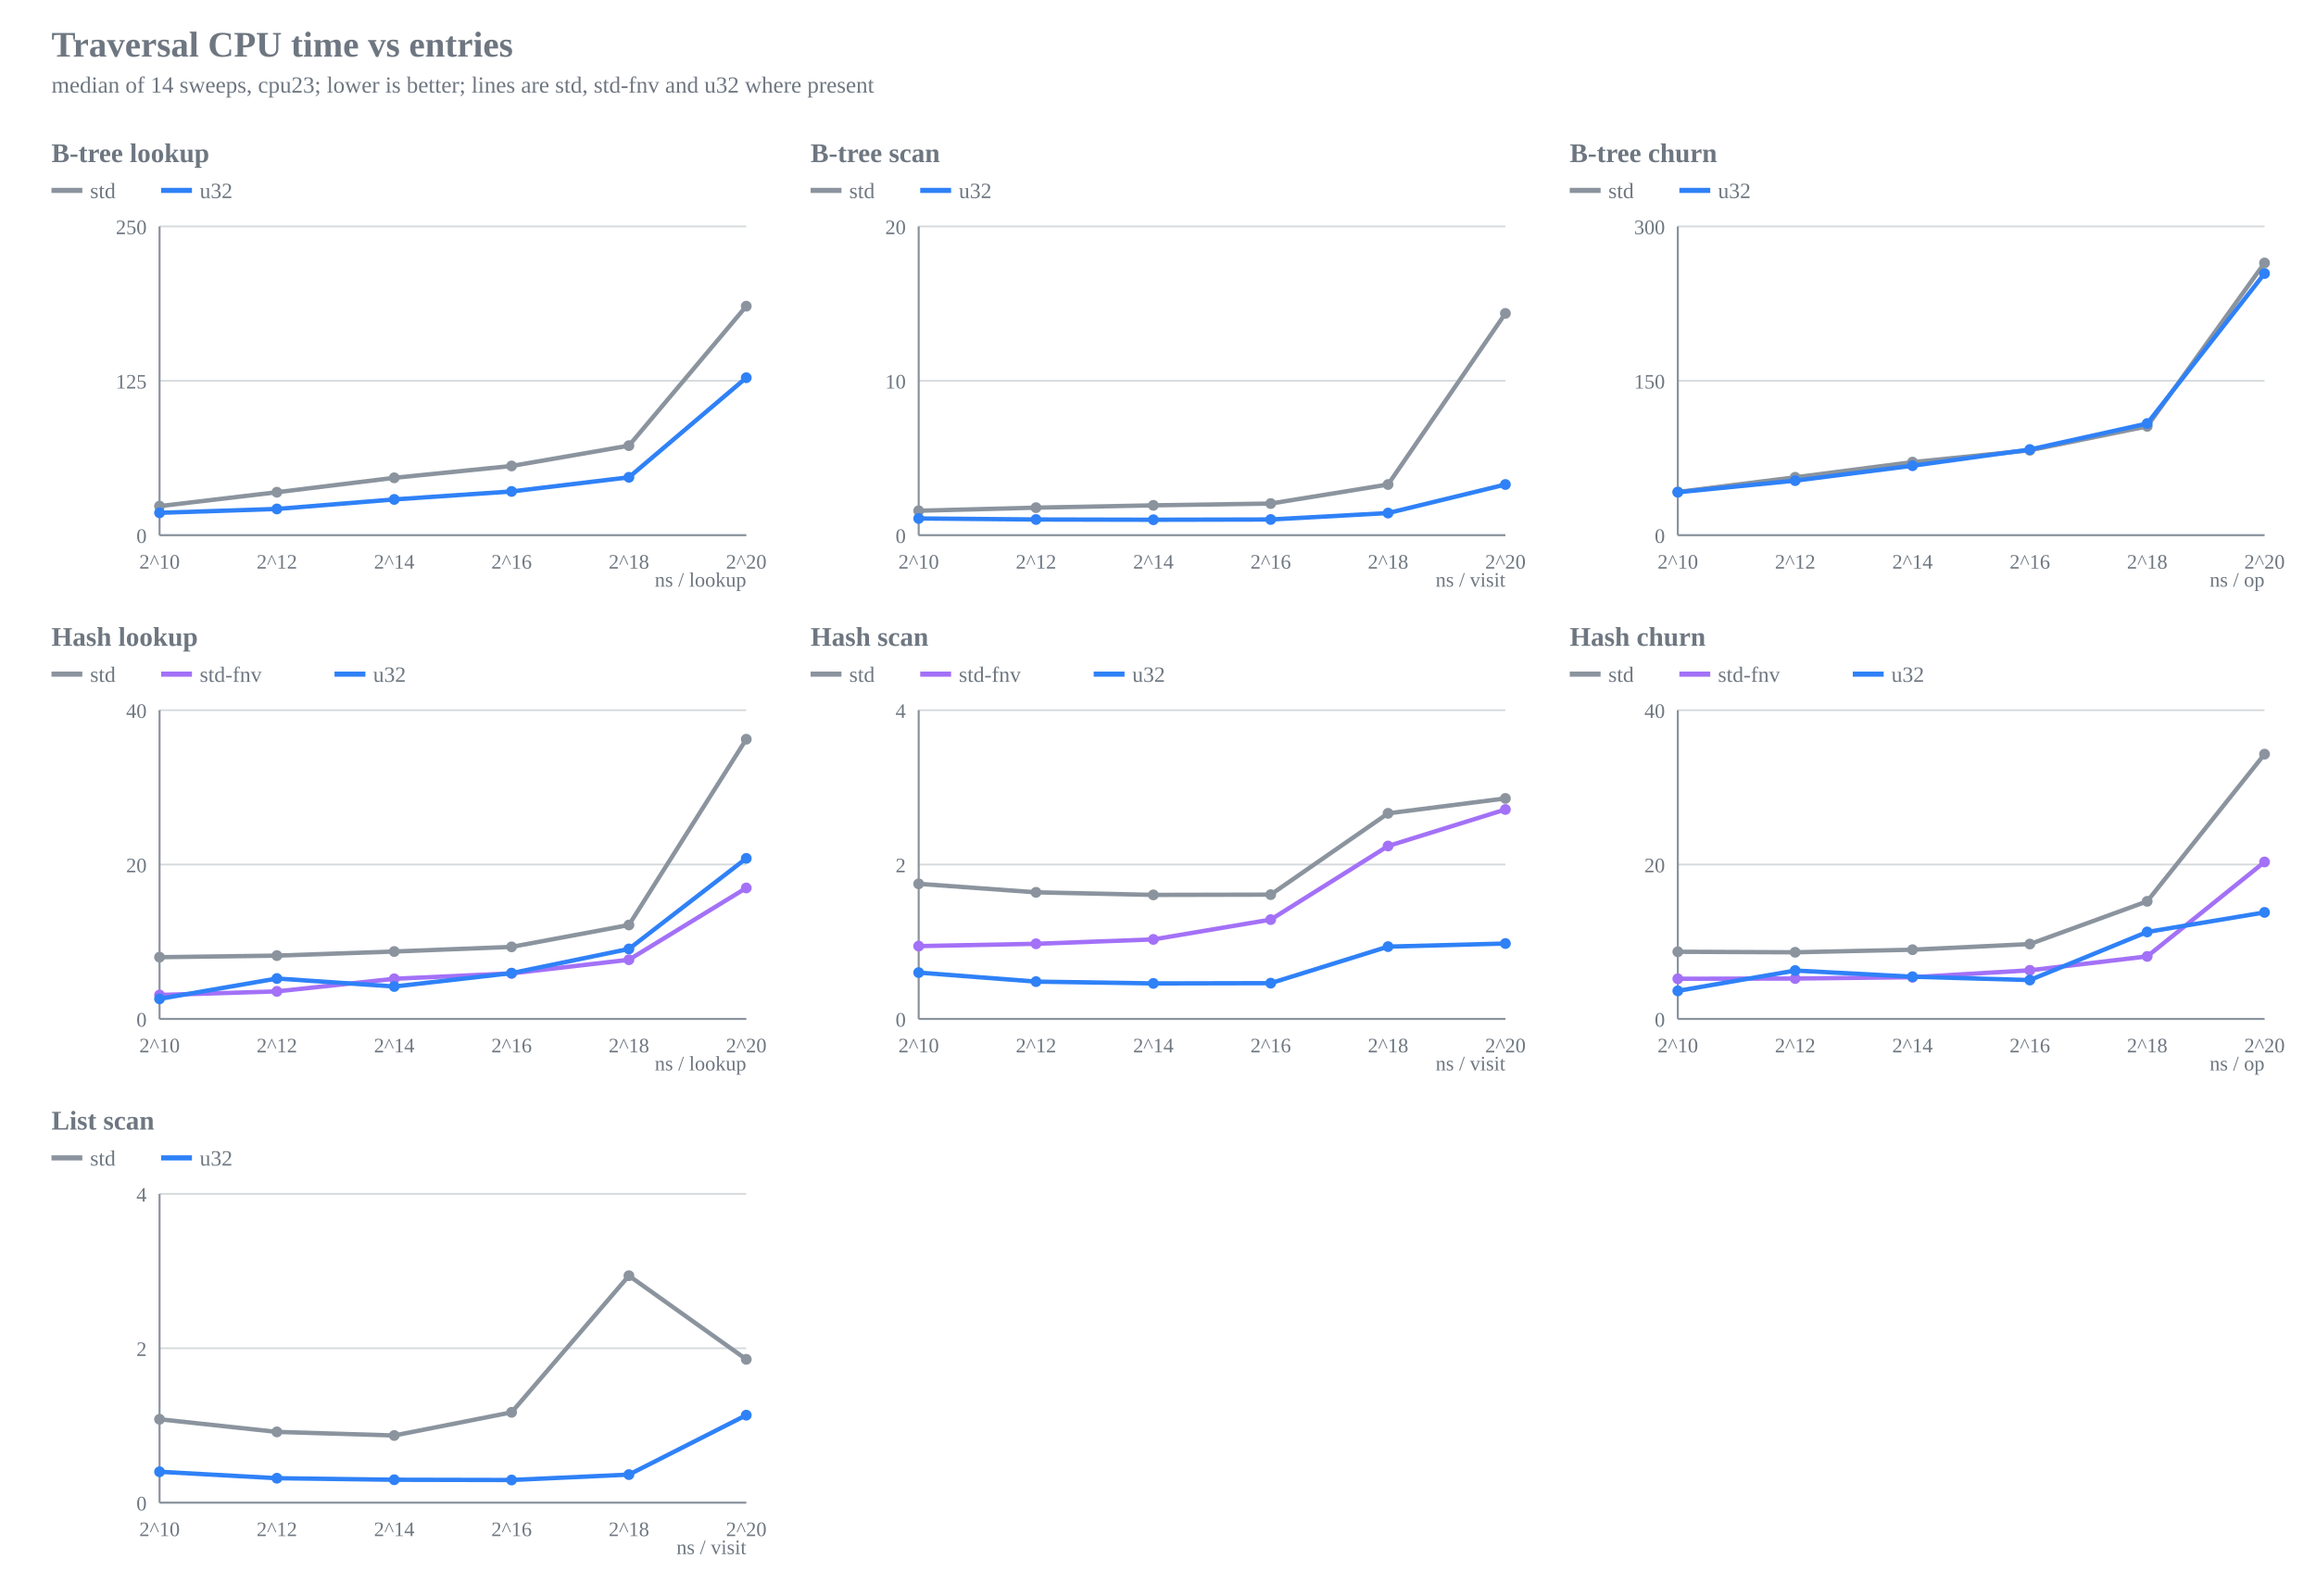
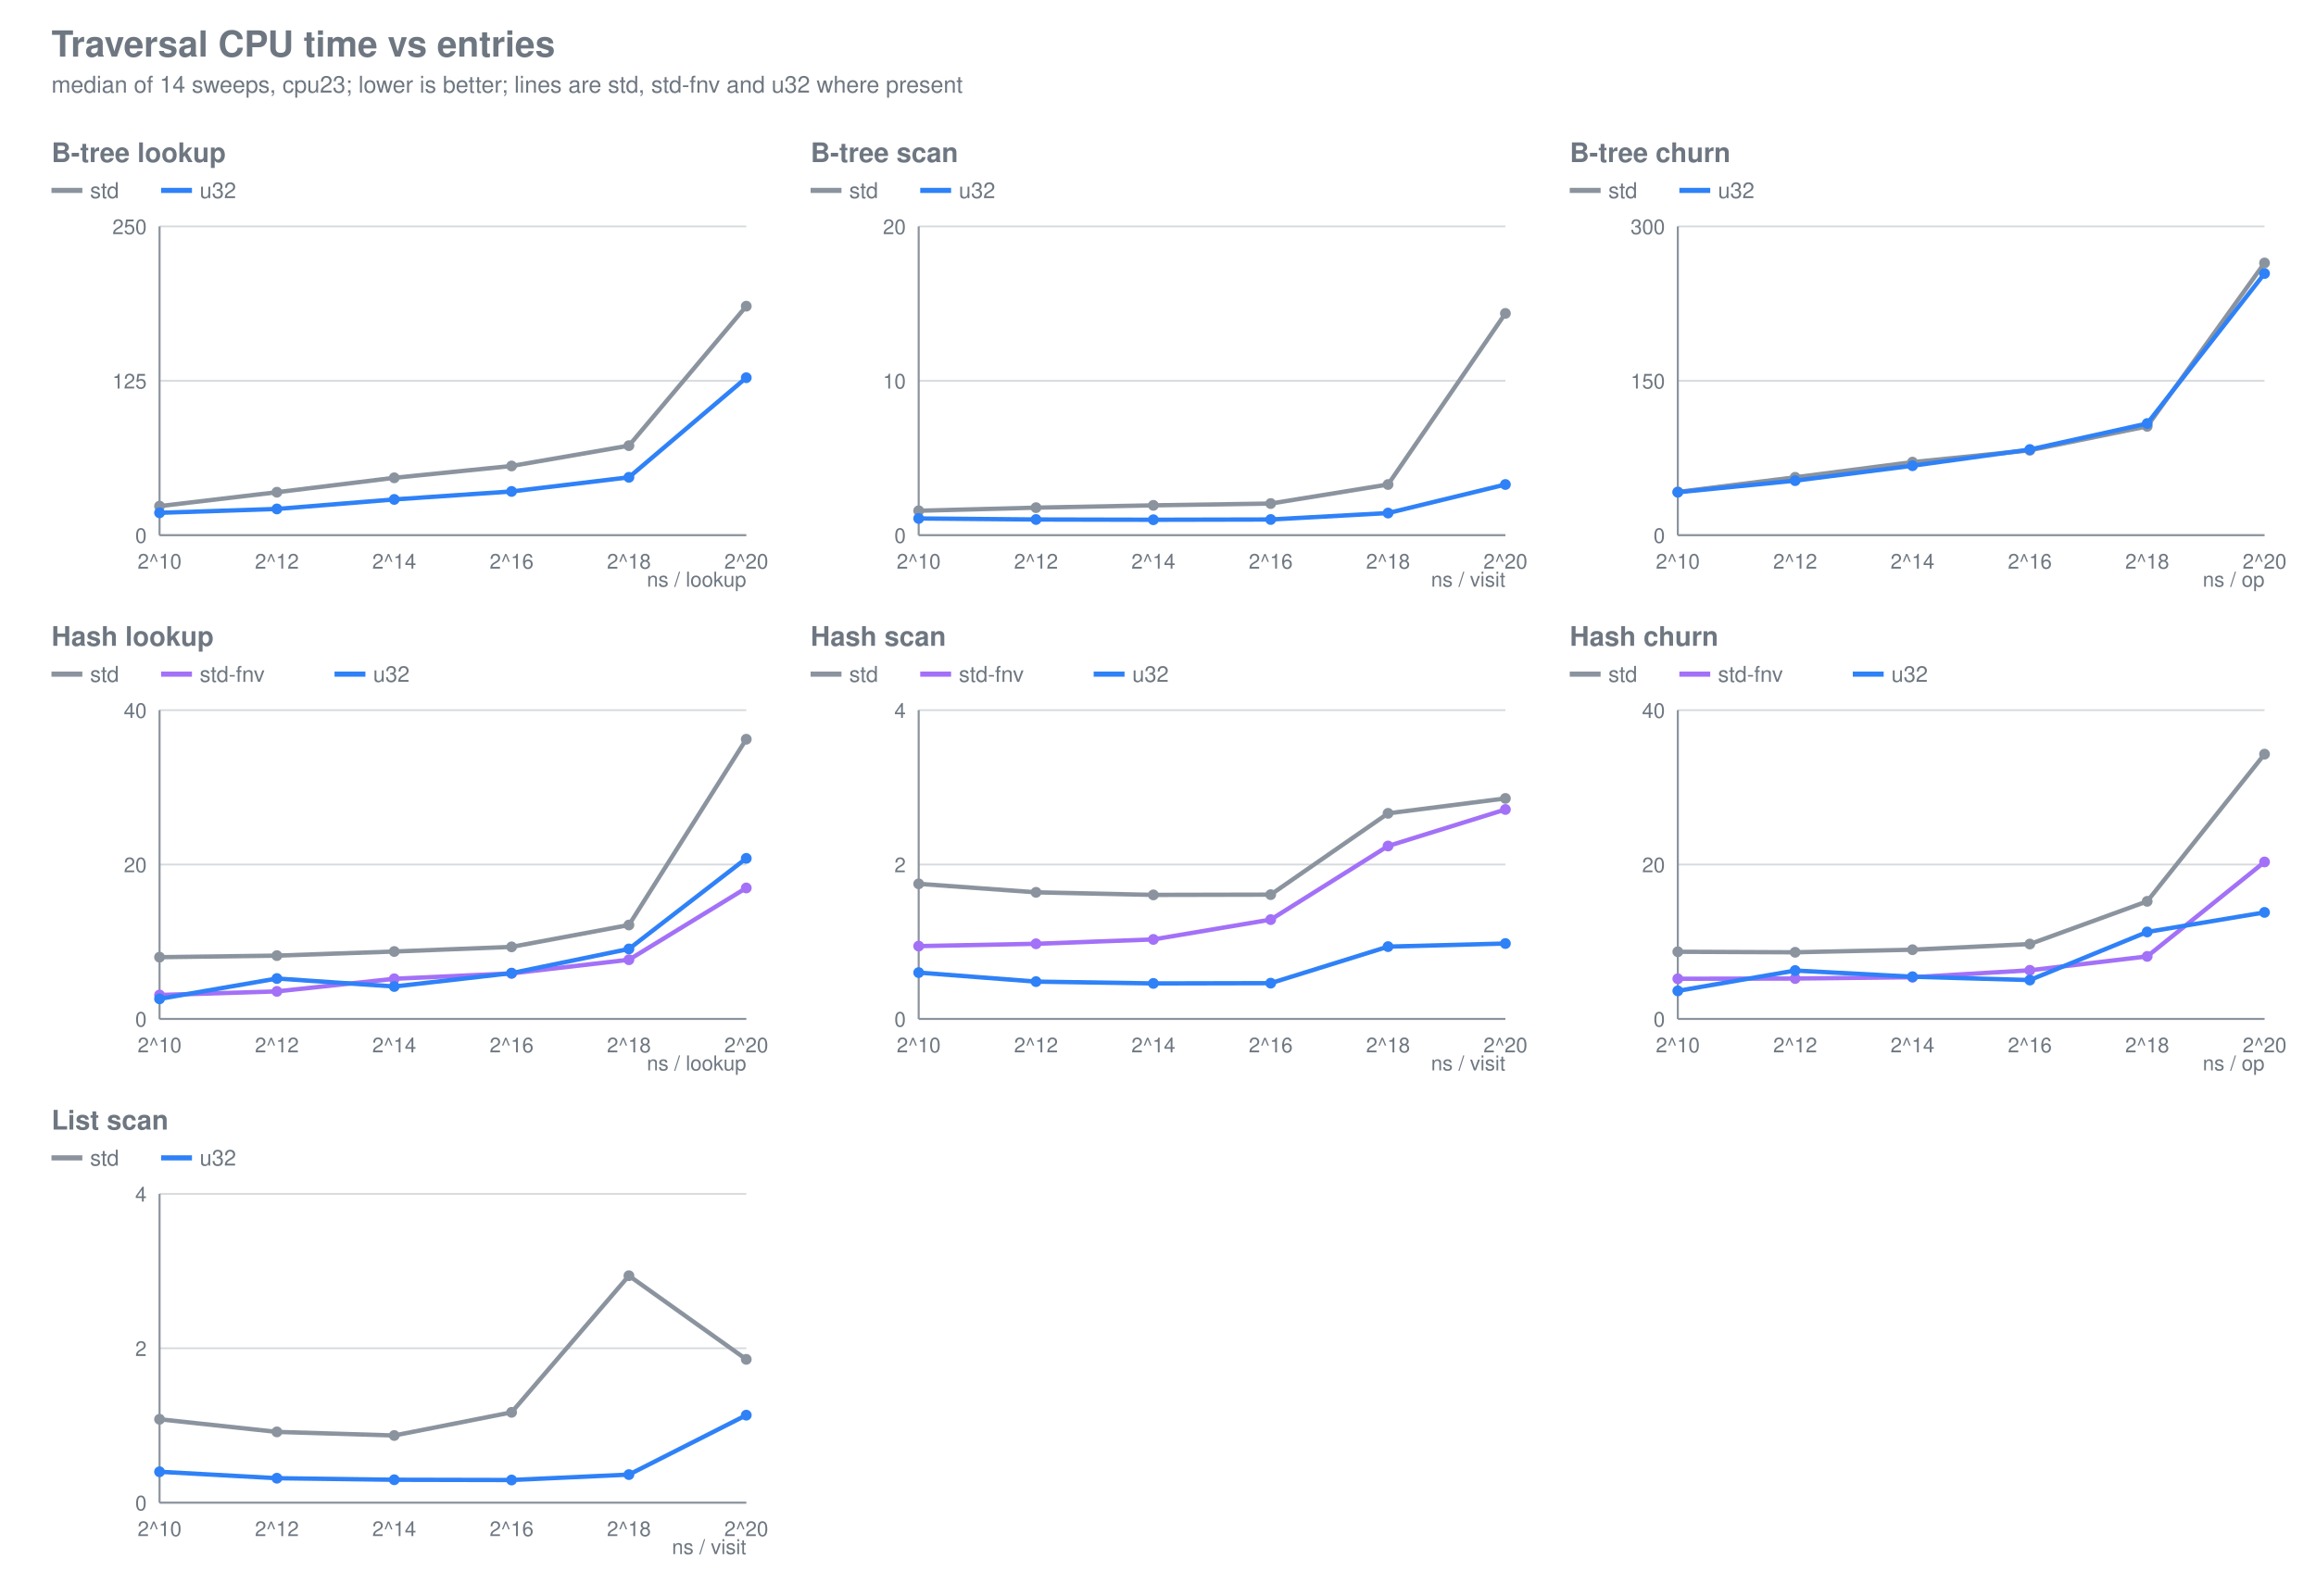
- <svg xmlns="http://www.w3.org/2000/svg" viewBox="0 0 900 620" role="img">
+ <svg xmlns="http://www.w3.org/2000/svg" viewBox="0 0 900 620" role="img" font-family="-apple-system,Segoe UI,Helvetica,Arial,sans-serif">
  <text x="20" y="22" font-size="14" font-weight="600" fill="#6e7781">Traversal CPU time vs entries</text>
  <text x="20" y="36" font-size="9" fill="#6e7781">median of 14 sweeps, cpu23; lower is better; lines are std, std-fnv and u32 where present</text>
  <g transform="translate(20,50)">
    <text x="0" y="13" font-size="10.5" font-weight="600" fill="#6e7781">B-tree lookup</text>
    <line x1="0" y1="24" x2="12" y2="24" stroke="#8b949e" stroke-width="2" />
    <text x="15" y="27" font-size="8.5" fill="#6e7781">std</text>
    <line x1="42.6" y1="24" x2="54.6" y2="24" stroke="#2f81f7" stroke-width="2" />
    <text x="57.6" y="27" font-size="8.5" fill="#6e7781">u32</text>
    <line x1="42" y1="158.0" x2="270" y2="158.0" stroke="#8b949e" stroke-opacity="0.35" stroke-width="0.7" />
    <text x="37" y="161.0" font-size="8" text-anchor="end" fill="#6e7781">0</text>
    <line x1="42" y1="98.0" x2="270" y2="98.0" stroke="#8b949e" stroke-opacity="0.35" stroke-width="0.7" />
    <text x="37" y="101.0" font-size="8" text-anchor="end" fill="#6e7781">125</text>
    <line x1="42" y1="38.0" x2="270" y2="38.0" stroke="#8b949e" stroke-opacity="0.35" stroke-width="0.7" />
    <text x="37" y="41.0" font-size="8" text-anchor="end" fill="#6e7781">250</text>
    <line x1="42" y1="38" x2="42" y2="158" stroke="#8b949e" stroke-width="0.8" />
    <line x1="42" y1="158" x2="270" y2="158" stroke="#8b949e" stroke-width="0.8" />
    <text x="42.0" y="171" font-size="8" text-anchor="middle" fill="#6e7781">2^10</text>
    <text x="87.6" y="171" font-size="8" text-anchor="middle" fill="#6e7781">2^12</text>
    <text x="133.2" y="171" font-size="8" text-anchor="middle" fill="#6e7781">2^14</text>
    <text x="178.8" y="171" font-size="8" text-anchor="middle" fill="#6e7781">2^16</text>
    <text x="224.4" y="171" font-size="8" text-anchor="middle" fill="#6e7781">2^18</text>
    <text x="270.0" y="171" font-size="8" text-anchor="middle" fill="#6e7781">2^20</text>
    <polyline points="42.0,146.7 87.6,141.3 133.2,135.7 178.8,131.1 224.4,123.2 270.0,69.0" fill="none" stroke="#8b949e" stroke-width="1.7" stroke-linejoin="round" />
    <circle cx="42.0" cy="146.7" r="2.1" fill="#8b949e" />
    <circle cx="87.6" cy="141.3" r="2.1" fill="#8b949e" />
    <circle cx="133.2" cy="135.7" r="2.1" fill="#8b949e" />
    <circle cx="178.8" cy="131.1" r="2.1" fill="#8b949e" />
    <circle cx="224.4" cy="123.2" r="2.1" fill="#8b949e" />
    <circle cx="270.0" cy="69.0" r="2.1" fill="#8b949e" />
    <polyline points="42.0,149.3 87.6,147.8 133.2,144.1 178.8,141.0 224.4,135.5 270.0,96.8" fill="none" stroke="#2f81f7" stroke-width="1.7" stroke-linejoin="round" />
    <circle cx="42.0" cy="149.3" r="2.1" fill="#2f81f7" />
    <circle cx="87.6" cy="147.8" r="2.1" fill="#2f81f7" />
    <circle cx="133.2" cy="144.1" r="2.1" fill="#2f81f7" />
    <circle cx="178.8" cy="141.0" r="2.1" fill="#2f81f7" />
    <circle cx="224.4" cy="135.5" r="2.1" fill="#2f81f7" />
    <circle cx="270.0" cy="96.8" r="2.1" fill="#2f81f7" />
    <text x="270" y="178" font-size="8" text-anchor="end" fill="#6e7781">ns / lookup</text>
  </g>
  <g transform="translate(315,50)">
    <text x="0" y="13" font-size="10.5" font-weight="600" fill="#6e7781">B-tree scan</text>
    <line x1="0" y1="24" x2="12" y2="24" stroke="#8b949e" stroke-width="2" />
    <text x="15" y="27" font-size="8.5" fill="#6e7781">std</text>
    <line x1="42.6" y1="24" x2="54.6" y2="24" stroke="#2f81f7" stroke-width="2" />
    <text x="57.6" y="27" font-size="8.5" fill="#6e7781">u32</text>
    <line x1="42" y1="158.0" x2="270" y2="158.0" stroke="#8b949e" stroke-opacity="0.35" stroke-width="0.7" />
    <text x="37" y="161.0" font-size="8" text-anchor="end" fill="#6e7781">0</text>
    <line x1="42" y1="98.0" x2="270" y2="98.0" stroke="#8b949e" stroke-opacity="0.35" stroke-width="0.7" />
    <text x="37" y="101.0" font-size="8" text-anchor="end" fill="#6e7781">10</text>
    <line x1="42" y1="38.0" x2="270" y2="38.0" stroke="#8b949e" stroke-opacity="0.35" stroke-width="0.7" />
    <text x="37" y="41.0" font-size="8" text-anchor="end" fill="#6e7781">20</text>
    <line x1="42" y1="38" x2="42" y2="158" stroke="#8b949e" stroke-width="0.8" />
    <line x1="42" y1="158" x2="270" y2="158" stroke="#8b949e" stroke-width="0.8" />
    <text x="42.0" y="171" font-size="8" text-anchor="middle" fill="#6e7781">2^10</text>
    <text x="87.6" y="171" font-size="8" text-anchor="middle" fill="#6e7781">2^12</text>
    <text x="133.2" y="171" font-size="8" text-anchor="middle" fill="#6e7781">2^14</text>
    <text x="178.8" y="171" font-size="8" text-anchor="middle" fill="#6e7781">2^16</text>
    <text x="224.4" y="171" font-size="8" text-anchor="middle" fill="#6e7781">2^18</text>
    <text x="270.0" y="171" font-size="8" text-anchor="middle" fill="#6e7781">2^20</text>
    <polyline points="42.0,148.5 87.6,147.3 133.2,146.4 178.8,145.7 224.4,138.3 270.0,71.8" fill="none" stroke="#8b949e" stroke-width="1.7" stroke-linejoin="round" />
    <circle cx="42.0" cy="148.5" r="2.1" fill="#8b949e" />
    <circle cx="87.6" cy="147.3" r="2.1" fill="#8b949e" />
    <circle cx="133.2" cy="146.4" r="2.1" fill="#8b949e" />
    <circle cx="178.8" cy="145.7" r="2.1" fill="#8b949e" />
    <circle cx="224.4" cy="138.3" r="2.1" fill="#8b949e" />
    <circle cx="270.0" cy="71.8" r="2.1" fill="#8b949e" />
    <polyline points="42.0,151.5 87.6,151.9 133.2,152.0 178.8,151.9 224.4,149.4 270.0,138.3" fill="none" stroke="#2f81f7" stroke-width="1.7" stroke-linejoin="round" />
    <circle cx="42.0" cy="151.5" r="2.1" fill="#2f81f7" />
    <circle cx="87.6" cy="151.9" r="2.1" fill="#2f81f7" />
    <circle cx="133.2" cy="152.0" r="2.1" fill="#2f81f7" />
    <circle cx="178.8" cy="151.9" r="2.1" fill="#2f81f7" />
    <circle cx="224.4" cy="149.4" r="2.1" fill="#2f81f7" />
    <circle cx="270.0" cy="138.3" r="2.1" fill="#2f81f7" />
    <text x="270" y="178" font-size="8" text-anchor="end" fill="#6e7781">ns / visit</text>
  </g>
  <g transform="translate(610,50)">
    <text x="0" y="13" font-size="10.5" font-weight="600" fill="#6e7781">B-tree churn</text>
    <line x1="0" y1="24" x2="12" y2="24" stroke="#8b949e" stroke-width="2" />
    <text x="15" y="27" font-size="8.5" fill="#6e7781">std</text>
    <line x1="42.6" y1="24" x2="54.6" y2="24" stroke="#2f81f7" stroke-width="2" />
    <text x="57.6" y="27" font-size="8.5" fill="#6e7781">u32</text>
    <line x1="42" y1="158.0" x2="270" y2="158.0" stroke="#8b949e" stroke-opacity="0.35" stroke-width="0.7" />
    <text x="37" y="161.0" font-size="8" text-anchor="end" fill="#6e7781">0</text>
    <line x1="42" y1="98.0" x2="270" y2="98.0" stroke="#8b949e" stroke-opacity="0.35" stroke-width="0.7" />
    <text x="37" y="101.0" font-size="8" text-anchor="end" fill="#6e7781">150</text>
    <line x1="42" y1="38.0" x2="270" y2="38.0" stroke="#8b949e" stroke-opacity="0.35" stroke-width="0.7" />
    <text x="37" y="41.0" font-size="8" text-anchor="end" fill="#6e7781">300</text>
    <line x1="42" y1="38" x2="42" y2="158" stroke="#8b949e" stroke-width="0.8" />
    <line x1="42" y1="158" x2="270" y2="158" stroke="#8b949e" stroke-width="0.8" />
    <text x="42.0" y="171" font-size="8" text-anchor="middle" fill="#6e7781">2^10</text>
    <text x="87.6" y="171" font-size="8" text-anchor="middle" fill="#6e7781">2^12</text>
    <text x="133.2" y="171" font-size="8" text-anchor="middle" fill="#6e7781">2^14</text>
    <text x="178.8" y="171" font-size="8" text-anchor="middle" fill="#6e7781">2^16</text>
    <text x="224.4" y="171" font-size="8" text-anchor="middle" fill="#6e7781">2^18</text>
    <text x="270.0" y="171" font-size="8" text-anchor="middle" fill="#6e7781">2^20</text>
    <polyline points="42.0,141.2 87.6,135.5 133.2,129.6 178.8,125.0 224.4,115.7 270.0,52.2" fill="none" stroke="#8b949e" stroke-width="1.7" stroke-linejoin="round" />
    <circle cx="42.0" cy="141.2" r="2.1" fill="#8b949e" />
    <circle cx="87.6" cy="135.5" r="2.1" fill="#8b949e" />
    <circle cx="133.2" cy="129.6" r="2.1" fill="#8b949e" />
    <circle cx="178.8" cy="125.0" r="2.1" fill="#8b949e" />
    <circle cx="224.4" cy="115.7" r="2.1" fill="#8b949e" />
    <circle cx="270.0" cy="52.2" r="2.1" fill="#8b949e" />
    <polyline points="42.0,141.3 87.6,136.8 133.2,131.0 178.8,124.7 224.4,114.6 270.0,56.3" fill="none" stroke="#2f81f7" stroke-width="1.7" stroke-linejoin="round" />
    <circle cx="42.0" cy="141.3" r="2.1" fill="#2f81f7" />
    <circle cx="87.6" cy="136.8" r="2.1" fill="#2f81f7" />
    <circle cx="133.2" cy="131.0" r="2.1" fill="#2f81f7" />
    <circle cx="178.8" cy="124.7" r="2.1" fill="#2f81f7" />
    <circle cx="224.4" cy="114.6" r="2.1" fill="#2f81f7" />
    <circle cx="270.0" cy="56.3" r="2.1" fill="#2f81f7" />
    <text x="270" y="178" font-size="8" text-anchor="end" fill="#6e7781">ns / op</text>
  </g>
  <g transform="translate(20,238)">
    <text x="0" y="13" font-size="10.5" font-weight="600" fill="#6e7781">Hash lookup</text>
    <line x1="0" y1="24" x2="12" y2="24" stroke="#8b949e" stroke-width="2" />
    <text x="15" y="27" font-size="8.5" fill="#6e7781">std</text>
    <line x1="42.6" y1="24" x2="54.6" y2="24" stroke="#a371f7" stroke-width="2" />
    <text x="57.6" y="27" font-size="8.5" fill="#6e7781">std-fnv</text>
    <line x1="110.0" y1="24" x2="122.0" y2="24" stroke="#2f81f7" stroke-width="2" />
    <text x="125.0" y="27" font-size="8.5" fill="#6e7781">u32</text>
    <line x1="42" y1="158.0" x2="270" y2="158.0" stroke="#8b949e" stroke-opacity="0.35" stroke-width="0.7" />
    <text x="37" y="161.0" font-size="8" text-anchor="end" fill="#6e7781">0</text>
    <line x1="42" y1="98.0" x2="270" y2="98.0" stroke="#8b949e" stroke-opacity="0.35" stroke-width="0.7" />
    <text x="37" y="101.0" font-size="8" text-anchor="end" fill="#6e7781">20</text>
    <line x1="42" y1="38.0" x2="270" y2="38.0" stroke="#8b949e" stroke-opacity="0.35" stroke-width="0.7" />
    <text x="37" y="41.0" font-size="8" text-anchor="end" fill="#6e7781">40</text>
    <line x1="42" y1="38" x2="42" y2="158" stroke="#8b949e" stroke-width="0.8" />
    <line x1="42" y1="158" x2="270" y2="158" stroke="#8b949e" stroke-width="0.8" />
    <text x="42.0" y="171" font-size="8" text-anchor="middle" fill="#6e7781">2^10</text>
    <text x="87.6" y="171" font-size="8" text-anchor="middle" fill="#6e7781">2^12</text>
    <text x="133.2" y="171" font-size="8" text-anchor="middle" fill="#6e7781">2^14</text>
    <text x="178.8" y="171" font-size="8" text-anchor="middle" fill="#6e7781">2^16</text>
    <text x="224.4" y="171" font-size="8" text-anchor="middle" fill="#6e7781">2^18</text>
    <text x="270.0" y="171" font-size="8" text-anchor="middle" fill="#6e7781">2^20</text>
    <polyline points="42.0,134.0 87.6,133.4 133.2,131.8 178.8,130.0 224.4,121.5 270.0,49.3" fill="none" stroke="#8b949e" stroke-width="1.7" stroke-linejoin="round" />
    <circle cx="42.0" cy="134.0" r="2.1" fill="#8b949e" />
    <circle cx="87.6" cy="133.4" r="2.1" fill="#8b949e" />
    <circle cx="133.2" cy="131.8" r="2.1" fill="#8b949e" />
    <circle cx="178.8" cy="130.0" r="2.1" fill="#8b949e" />
    <circle cx="224.4" cy="121.5" r="2.1" fill="#8b949e" />
    <circle cx="270.0" cy="49.3" r="2.1" fill="#8b949e" />
    <polyline points="42.0,148.7 87.6,147.3 133.2,142.4 178.8,140.3 224.4,135.0 270.0,107.1" fill="none" stroke="#a371f7" stroke-width="1.7" stroke-linejoin="round" />
    <circle cx="42.0" cy="148.7" r="2.1" fill="#a371f7" />
    <circle cx="87.6" cy="147.3" r="2.1" fill="#a371f7" />
    <circle cx="133.2" cy="142.4" r="2.1" fill="#a371f7" />
    <circle cx="178.8" cy="140.3" r="2.1" fill="#a371f7" />
    <circle cx="224.4" cy="135.0" r="2.1" fill="#a371f7" />
    <circle cx="270.0" cy="107.1" r="2.1" fill="#a371f7" />
    <polyline points="42.0,150.2 87.6,142.3 133.2,145.4 178.8,140.2 224.4,130.8 270.0,95.6" fill="none" stroke="#2f81f7" stroke-width="1.7" stroke-linejoin="round" />
    <circle cx="42.0" cy="150.2" r="2.1" fill="#2f81f7" />
    <circle cx="87.6" cy="142.3" r="2.1" fill="#2f81f7" />
    <circle cx="133.2" cy="145.4" r="2.1" fill="#2f81f7" />
    <circle cx="178.8" cy="140.2" r="2.1" fill="#2f81f7" />
    <circle cx="224.4" cy="130.8" r="2.1" fill="#2f81f7" />
    <circle cx="270.0" cy="95.6" r="2.1" fill="#2f81f7" />
    <text x="270" y="178" font-size="8" text-anchor="end" fill="#6e7781">ns / lookup</text>
  </g>
  <g transform="translate(315,238)">
    <text x="0" y="13" font-size="10.5" font-weight="600" fill="#6e7781">Hash scan</text>
    <line x1="0" y1="24" x2="12" y2="24" stroke="#8b949e" stroke-width="2" />
    <text x="15" y="27" font-size="8.5" fill="#6e7781">std</text>
    <line x1="42.6" y1="24" x2="54.6" y2="24" stroke="#a371f7" stroke-width="2" />
    <text x="57.6" y="27" font-size="8.5" fill="#6e7781">std-fnv</text>
    <line x1="110.0" y1="24" x2="122.0" y2="24" stroke="#2f81f7" stroke-width="2" />
    <text x="125.0" y="27" font-size="8.5" fill="#6e7781">u32</text>
    <line x1="42" y1="158.0" x2="270" y2="158.0" stroke="#8b949e" stroke-opacity="0.35" stroke-width="0.7" />
    <text x="37" y="161.0" font-size="8" text-anchor="end" fill="#6e7781">0</text>
    <line x1="42" y1="98.0" x2="270" y2="98.0" stroke="#8b949e" stroke-opacity="0.35" stroke-width="0.7" />
    <text x="37" y="101.0" font-size="8" text-anchor="end" fill="#6e7781">2</text>
    <line x1="42" y1="38.0" x2="270" y2="38.0" stroke="#8b949e" stroke-opacity="0.35" stroke-width="0.7" />
    <text x="37" y="41.0" font-size="8" text-anchor="end" fill="#6e7781">4</text>
    <line x1="42" y1="38" x2="42" y2="158" stroke="#8b949e" stroke-width="0.8" />
    <line x1="42" y1="158" x2="270" y2="158" stroke="#8b949e" stroke-width="0.8" />
    <text x="42.0" y="171" font-size="8" text-anchor="middle" fill="#6e7781">2^10</text>
    <text x="87.6" y="171" font-size="8" text-anchor="middle" fill="#6e7781">2^12</text>
    <text x="133.2" y="171" font-size="8" text-anchor="middle" fill="#6e7781">2^14</text>
    <text x="178.8" y="171" font-size="8" text-anchor="middle" fill="#6e7781">2^16</text>
    <text x="224.4" y="171" font-size="8" text-anchor="middle" fill="#6e7781">2^18</text>
    <text x="270.0" y="171" font-size="8" text-anchor="middle" fill="#6e7781">2^20</text>
    <polyline points="42.0,105.5 87.6,108.8 133.2,109.8 178.8,109.7 224.4,78.1 270.0,72.3" fill="none" stroke="#8b949e" stroke-width="1.7" stroke-linejoin="round" />
    <circle cx="42.0" cy="105.5" r="2.1" fill="#8b949e" />
    <circle cx="87.6" cy="108.8" r="2.1" fill="#8b949e" />
    <circle cx="133.2" cy="109.8" r="2.1" fill="#8b949e" />
    <circle cx="178.8" cy="109.7" r="2.1" fill="#8b949e" />
    <circle cx="224.4" cy="78.1" r="2.1" fill="#8b949e" />
    <circle cx="270.0" cy="72.3" r="2.1" fill="#8b949e" />
    <polyline points="42.0,129.7 87.6,128.8 133.2,127.1 178.8,119.4 224.4,90.8 270.0,76.6" fill="none" stroke="#a371f7" stroke-width="1.7" stroke-linejoin="round" />
    <circle cx="42.0" cy="129.7" r="2.1" fill="#a371f7" />
    <circle cx="87.6" cy="128.8" r="2.1" fill="#a371f7" />
    <circle cx="133.2" cy="127.1" r="2.1" fill="#a371f7" />
    <circle cx="178.8" cy="119.4" r="2.1" fill="#a371f7" />
    <circle cx="224.4" cy="90.8" r="2.1" fill="#a371f7" />
    <circle cx="270.0" cy="76.6" r="2.1" fill="#a371f7" />
    <polyline points="42.0,140.0 87.6,143.5 133.2,144.2 178.8,144.1 224.4,129.9 270.0,128.7" fill="none" stroke="#2f81f7" stroke-width="1.7" stroke-linejoin="round" />
    <circle cx="42.0" cy="140.0" r="2.1" fill="#2f81f7" />
    <circle cx="87.6" cy="143.5" r="2.1" fill="#2f81f7" />
    <circle cx="133.2" cy="144.2" r="2.1" fill="#2f81f7" />
    <circle cx="178.8" cy="144.1" r="2.1" fill="#2f81f7" />
    <circle cx="224.4" cy="129.9" r="2.1" fill="#2f81f7" />
    <circle cx="270.0" cy="128.7" r="2.1" fill="#2f81f7" />
    <text x="270" y="178" font-size="8" text-anchor="end" fill="#6e7781">ns / visit</text>
  </g>
  <g transform="translate(610,238)">
    <text x="0" y="13" font-size="10.5" font-weight="600" fill="#6e7781">Hash churn</text>
    <line x1="0" y1="24" x2="12" y2="24" stroke="#8b949e" stroke-width="2" />
    <text x="15" y="27" font-size="8.5" fill="#6e7781">std</text>
    <line x1="42.6" y1="24" x2="54.6" y2="24" stroke="#a371f7" stroke-width="2" />
    <text x="57.6" y="27" font-size="8.5" fill="#6e7781">std-fnv</text>
    <line x1="110.0" y1="24" x2="122.0" y2="24" stroke="#2f81f7" stroke-width="2" />
    <text x="125.0" y="27" font-size="8.5" fill="#6e7781">u32</text>
    <line x1="42" y1="158.0" x2="270" y2="158.0" stroke="#8b949e" stroke-opacity="0.35" stroke-width="0.7" />
    <text x="37" y="161.0" font-size="8" text-anchor="end" fill="#6e7781">0</text>
    <line x1="42" y1="98.0" x2="270" y2="98.0" stroke="#8b949e" stroke-opacity="0.35" stroke-width="0.7" />
    <text x="37" y="101.0" font-size="8" text-anchor="end" fill="#6e7781">20</text>
    <line x1="42" y1="38.0" x2="270" y2="38.0" stroke="#8b949e" stroke-opacity="0.35" stroke-width="0.7" />
    <text x="37" y="41.0" font-size="8" text-anchor="end" fill="#6e7781">40</text>
    <line x1="42" y1="38" x2="42" y2="158" stroke="#8b949e" stroke-width="0.8" />
    <line x1="42" y1="158" x2="270" y2="158" stroke="#8b949e" stroke-width="0.8" />
    <text x="42.0" y="171" font-size="8" text-anchor="middle" fill="#6e7781">2^10</text>
    <text x="87.6" y="171" font-size="8" text-anchor="middle" fill="#6e7781">2^12</text>
    <text x="133.2" y="171" font-size="8" text-anchor="middle" fill="#6e7781">2^14</text>
    <text x="178.8" y="171" font-size="8" text-anchor="middle" fill="#6e7781">2^16</text>
    <text x="224.4" y="171" font-size="8" text-anchor="middle" fill="#6e7781">2^18</text>
    <text x="270.0" y="171" font-size="8" text-anchor="middle" fill="#6e7781">2^20</text>
    <polyline points="42.0,131.9 87.6,132.1 133.2,131.1 178.8,128.9 224.4,112.3 270.0,55.1" fill="none" stroke="#8b949e" stroke-width="1.7" stroke-linejoin="round" />
    <circle cx="42.0" cy="131.9" r="2.1" fill="#8b949e" />
    <circle cx="87.6" cy="132.1" r="2.1" fill="#8b949e" />
    <circle cx="133.2" cy="131.1" r="2.1" fill="#8b949e" />
    <circle cx="178.8" cy="128.9" r="2.1" fill="#8b949e" />
    <circle cx="224.4" cy="112.3" r="2.1" fill="#8b949e" />
    <circle cx="270.0" cy="55.1" r="2.1" fill="#8b949e" />
    <polyline points="42.0,142.4 87.6,142.3 133.2,141.8 178.8,139.1 224.4,133.7 270.0,97.0" fill="none" stroke="#a371f7" stroke-width="1.7" stroke-linejoin="round" />
    <circle cx="42.0" cy="142.4" r="2.1" fill="#a371f7" />
    <circle cx="87.6" cy="142.3" r="2.1" fill="#a371f7" />
    <circle cx="133.2" cy="141.8" r="2.1" fill="#a371f7" />
    <circle cx="178.8" cy="139.1" r="2.1" fill="#a371f7" />
    <circle cx="224.4" cy="133.7" r="2.1" fill="#a371f7" />
    <circle cx="270.0" cy="97.0" r="2.1" fill="#a371f7" />
    <polyline points="42.0,147.1 87.6,139.2 133.2,141.6 178.8,142.9 224.4,124.2 270.0,116.6" fill="none" stroke="#2f81f7" stroke-width="1.7" stroke-linejoin="round" />
    <circle cx="42.0" cy="147.1" r="2.1" fill="#2f81f7" />
    <circle cx="87.6" cy="139.2" r="2.1" fill="#2f81f7" />
    <circle cx="133.2" cy="141.6" r="2.1" fill="#2f81f7" />
    <circle cx="178.8" cy="142.9" r="2.1" fill="#2f81f7" />
    <circle cx="224.4" cy="124.2" r="2.1" fill="#2f81f7" />
    <circle cx="270.0" cy="116.6" r="2.1" fill="#2f81f7" />
    <text x="270" y="178" font-size="8" text-anchor="end" fill="#6e7781">ns / op</text>
  </g>
  <g transform="translate(20,426)">
    <text x="0" y="13" font-size="10.5" font-weight="600" fill="#6e7781">List scan</text>
    <line x1="0" y1="24" x2="12" y2="24" stroke="#8b949e" stroke-width="2" />
    <text x="15" y="27" font-size="8.5" fill="#6e7781">std</text>
    <line x1="42.6" y1="24" x2="54.6" y2="24" stroke="#2f81f7" stroke-width="2" />
    <text x="57.6" y="27" font-size="8.5" fill="#6e7781">u32</text>
    <line x1="42" y1="158.0" x2="270" y2="158.0" stroke="#8b949e" stroke-opacity="0.35" stroke-width="0.7" />
    <text x="37" y="161.0" font-size="8" text-anchor="end" fill="#6e7781">0</text>
    <line x1="42" y1="98.0" x2="270" y2="98.0" stroke="#8b949e" stroke-opacity="0.35" stroke-width="0.7" />
    <text x="37" y="101.0" font-size="8" text-anchor="end" fill="#6e7781">2</text>
    <line x1="42" y1="38.0" x2="270" y2="38.0" stroke="#8b949e" stroke-opacity="0.35" stroke-width="0.7" />
    <text x="37" y="41.0" font-size="8" text-anchor="end" fill="#6e7781">4</text>
    <line x1="42" y1="38" x2="42" y2="158" stroke="#8b949e" stroke-width="0.8" />
    <line x1="42" y1="158" x2="270" y2="158" stroke="#8b949e" stroke-width="0.8" />
    <text x="42.0" y="171" font-size="8" text-anchor="middle" fill="#6e7781">2^10</text>
    <text x="87.6" y="171" font-size="8" text-anchor="middle" fill="#6e7781">2^12</text>
    <text x="133.2" y="171" font-size="8" text-anchor="middle" fill="#6e7781">2^14</text>
    <text x="178.8" y="171" font-size="8" text-anchor="middle" fill="#6e7781">2^16</text>
    <text x="224.4" y="171" font-size="8" text-anchor="middle" fill="#6e7781">2^18</text>
    <text x="270.0" y="171" font-size="8" text-anchor="middle" fill="#6e7781">2^20</text>
    <polyline points="42.0,125.6 87.6,130.5 133.2,131.9 178.8,122.9 224.4,69.8 270.0,102.3" fill="none" stroke="#8b949e" stroke-width="1.7" stroke-linejoin="round" />
    <circle cx="42.0" cy="125.6" r="2.1" fill="#8b949e" />
    <circle cx="87.6" cy="130.5" r="2.1" fill="#8b949e" />
    <circle cx="133.2" cy="131.9" r="2.1" fill="#8b949e" />
    <circle cx="178.8" cy="122.9" r="2.1" fill="#8b949e" />
    <circle cx="224.4" cy="69.8" r="2.1" fill="#8b949e" />
    <circle cx="270.0" cy="102.3" r="2.1" fill="#8b949e" />
    <polyline points="42.0,146.0 87.6,148.5 133.2,149.1 178.8,149.2 224.4,147.1 270.0,124.0" fill="none" stroke="#2f81f7" stroke-width="1.7" stroke-linejoin="round" />
    <circle cx="42.0" cy="146.0" r="2.1" fill="#2f81f7" />
    <circle cx="87.6" cy="148.5" r="2.1" fill="#2f81f7" />
    <circle cx="133.2" cy="149.1" r="2.1" fill="#2f81f7" />
    <circle cx="178.8" cy="149.2" r="2.1" fill="#2f81f7" />
    <circle cx="224.4" cy="147.1" r="2.1" fill="#2f81f7" />
    <circle cx="270.0" cy="124.0" r="2.1" fill="#2f81f7" />
    <text x="270" y="178" font-size="8" text-anchor="end" fill="#6e7781">ns / visit</text>
  </g>
</svg>
